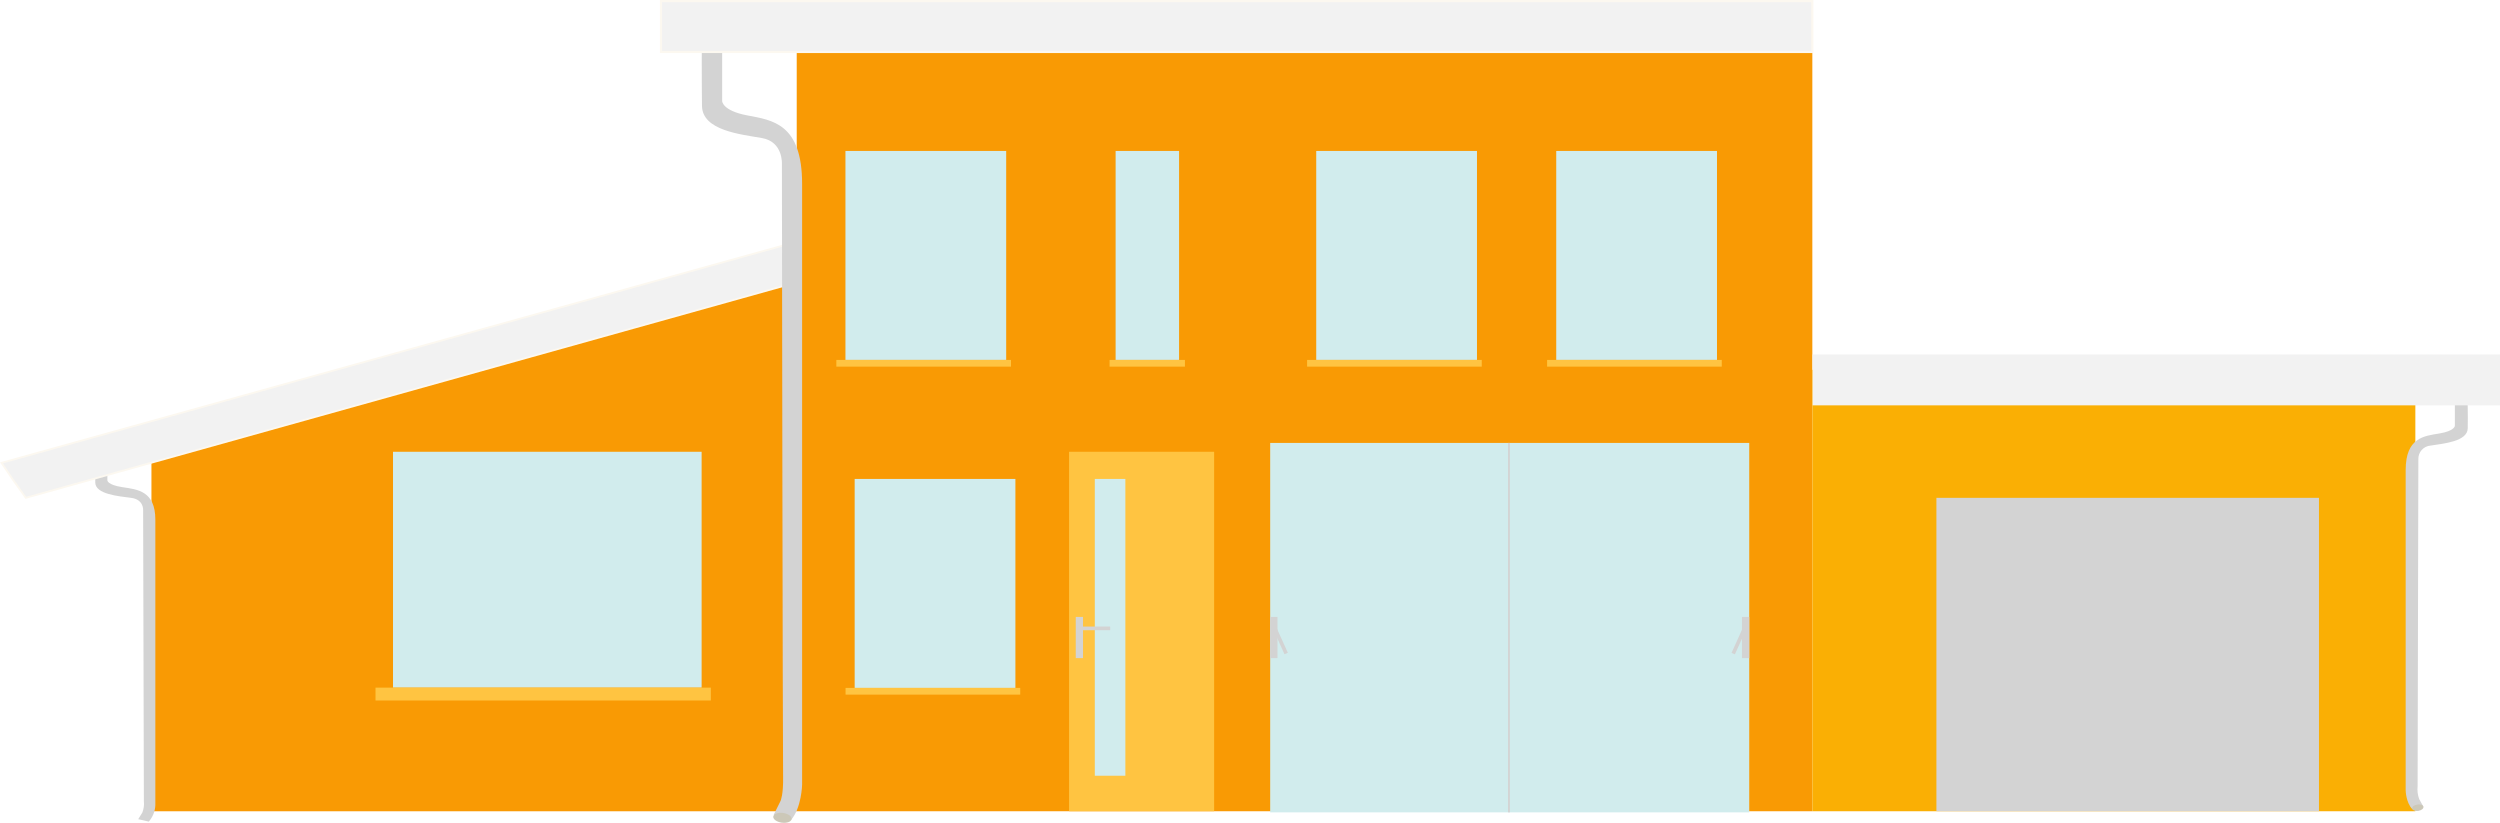
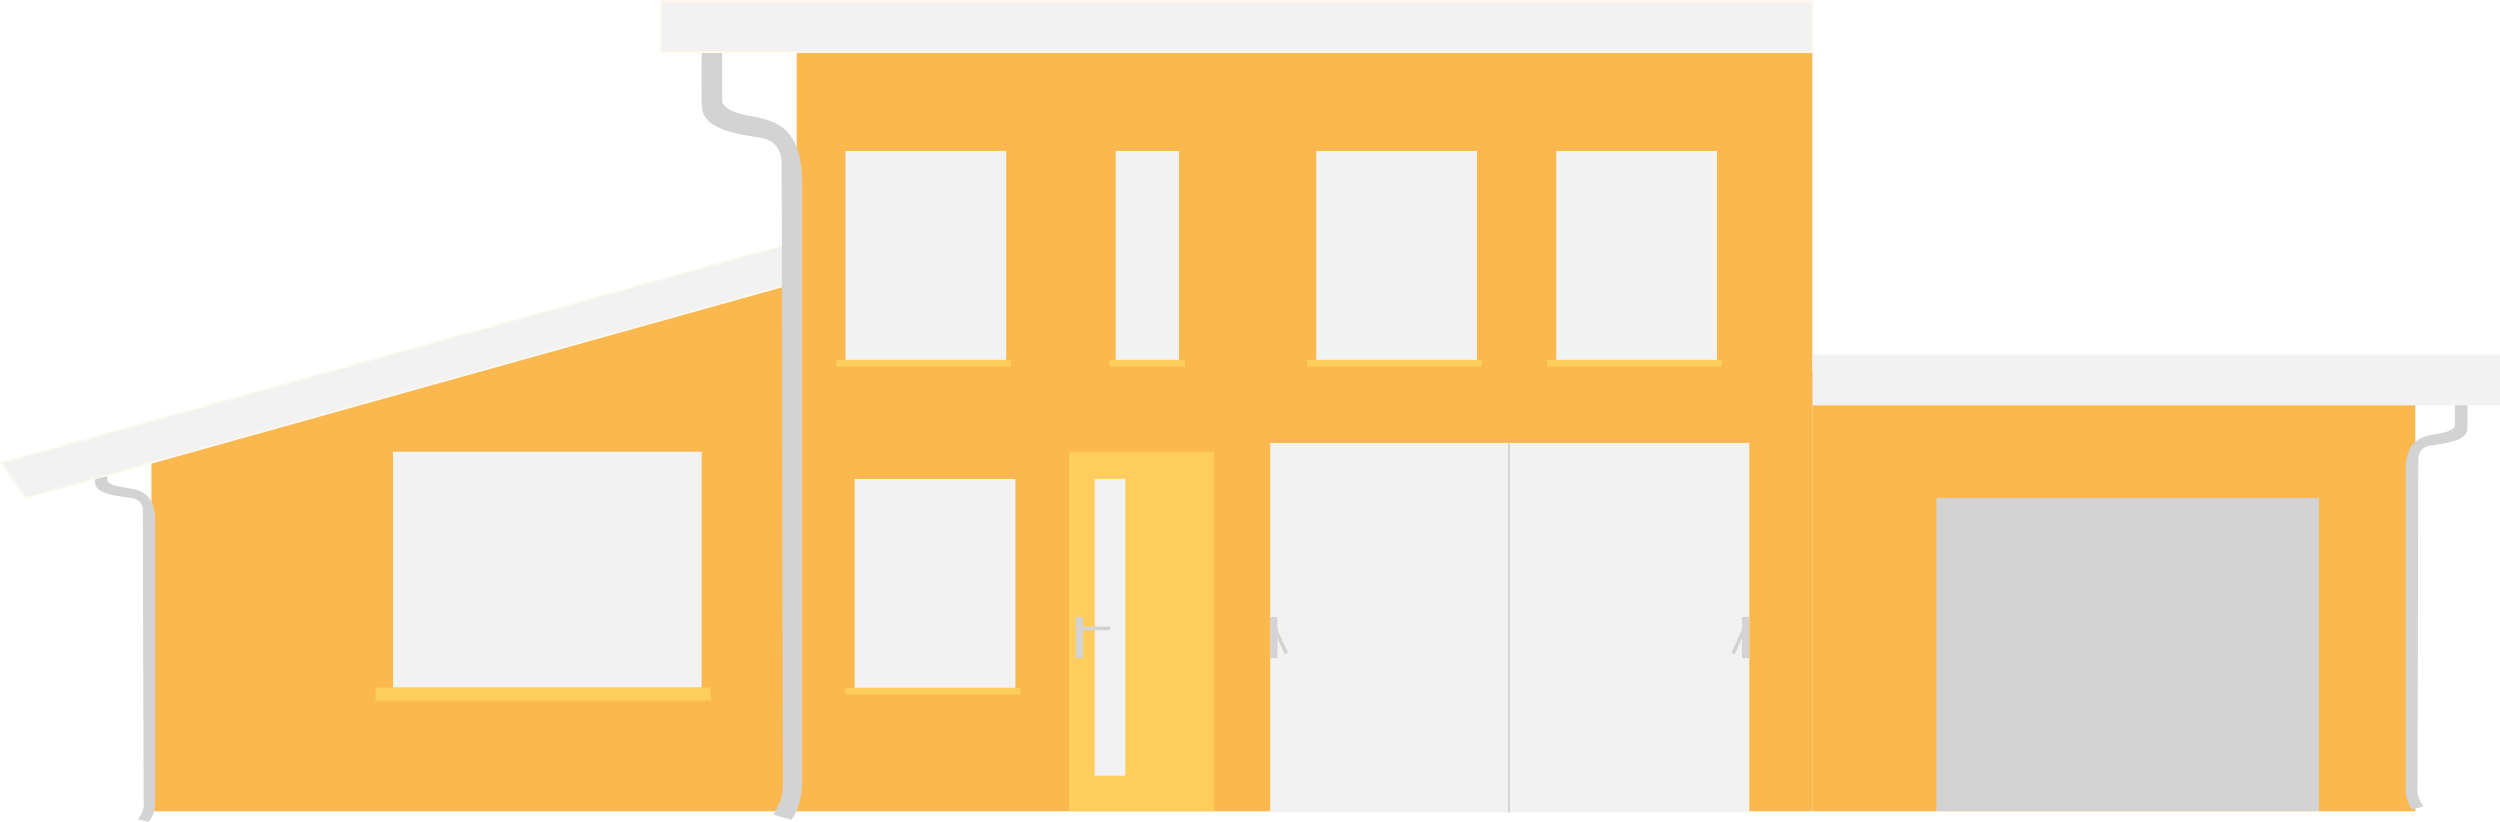
- <svg xmlns="http://www.w3.org/2000/svg" viewBox="0 0 607.49 199.93">
+ <svg xmlns="http://www.w3.org/2000/svg" viewBox="0 0 607.487 199.683">
  <g id="Calque_2" data-name="Calque 2">
-     <g id="fond">
-       <g id="GRANDE_MAISOn" data-name="GRANDE MAISOn">
-         <polygon points="36.8 197.13 193.6 197.13 193.6 62.88 36.8 108.01 36.8 197.13" style="fill:#f99a04" />
-         <path d="M23.09,109.73h3v7s0,1.1,3.66,1.65,8,.92,8,7.91v69.36a6.46,6.46,0,0,1-1.6,4l-2.56-.59,1-1.62a5.87,5.87,0,0,0,.37-2.77c0-2-.18-70.69-.18-70.69s.21-2.59-2.89-3-8.7-.87-8.74-3.72S23.09,109.73,23.09,109.73Z" style="fill:#d3d3d3" />
-         <polygon points="193.6 58.74 193.6 68.59 6.27 120.97 3.09 116.5 0.36 112.47 193.6 58.74" style="fill:#f2f2f2;stroke:#fcf8f0;stroke-miterlimit:10;stroke-width:0.452px" />
-         <rect x="95.5" y="109.78" width="74.99" height="57.31" style="fill:#d1eced" />
-         <rect x="91.25" y="167.09" width="81.48" height="3.13" style="fill:#ffc441" />
-         <rect x="193.6" y="6.13" width="246.79" height="191" style="fill:#f99a04" />
-         <path d="M170.53,9.84h4.95V24.56s0,2.32,6.1,3.48S194.91,30,194.91,44.69v146s-.12,5.53-2.66,8.52L188,198l1.68-3.4s.7-1.53.61-5.83S190,39.91,190,39.91s.36-5.45-4.83-6.36-14.51-1.82-14.59-7.82S170.53,9.84,170.53,9.84Z" style="fill:#d3d3d3" />
-         <ellipse cx="190.12" cy="198.71" rx="1.19" ry="2.25" transform="translate(-32.91 359.61) rotate(-82.07)" style="fill:#ccc8b8" />
-         <rect x="259.78" y="109.78" width="35.25" height="87.35" style="fill:#ffc441" />
-         <rect x="266.03" y="116.38" width="7.43" height="72.12" style="fill:#d1eced" />
-         <rect x="261.4" y="149.91" width="1.77" height="10.01" style="fill:#d3d3d3" />
-         <rect x="262.29" y="152.25" width="7.48" height="0.89" style="fill:#d3d3d3" />
-         <rect x="160.62" y="0.26" width="279.76" height="12.37" style="fill:#f2f2f2;stroke:#fcf8f0;stroke-miterlimit:10;stroke-width:0.524px" />
-         <rect x="207.68" y="116.38" width="39.06" height="50.78" style="fill:#d1eced" />
-         <rect x="205.47" y="167.16" width="42.44" height="1.63" style="fill:#ffc441" />
-         <rect x="319.84" y="36.68" width="39.06" height="50.78" style="fill:#d1eced" />
-         <rect x="317.62" y="87.46" width="42.44" height="1.63" style="fill:#ffc441" />
-         <rect x="271.09" y="36.68" width="15.42" height="50.78" style="fill:#d1eced" />
-         <rect x="269.62" y="87.46" width="18.31" height="1.63" style="fill:#ffc441" />
-         <rect x="205.44" y="36.68" width="39.06" height="50.78" style="fill:#d1eced" />
-         <rect x="203.23" y="87.46" width="42.44" height="1.63" style="fill:#ffc441" />
-         <rect x="308.65" y="107.63" width="116.41" height="89.77" style="fill:#d1eced" />
-         <line x1="366.67" y1="107.63" x2="366.67" y2="197.4" style="fill:none;stroke:#d3d3d3;stroke-miterlimit:10;stroke-width:0.449px" />
-         <rect x="308.65" y="149.91" width="1.77" height="10.01" style="fill:#d3d3d3" />
-         <rect x="307.3" y="154.95" width="7.48" height="0.89" transform="translate(324.81 -192.03) rotate(65.73)" style="fill:#d3d3d3" />
-         <rect x="423.29" y="149.91" width="1.77" height="10.01" transform="translate(848.35 309.83) rotate(-180)" style="fill:#d3d3d3" />
-         <rect x="418.94" y="154.95" width="7.48" height="0.89" transform="translate(738.1 -166.03) rotate(114.27)" style="fill:#d3d3d3" />
-         <rect x="378.16" y="36.68" width="39.06" height="50.78" style="fill:#d1eced" />
-         <rect x="375.94" y="87.46" width="42.44" height="1.63" style="fill:#ffc441" />
-         <rect x="440.39" y="89.86" width="146.53" height="107.27" style="fill:#faaf04" />
-         <rect x="470.54" y="120.97" width="92.96" height="76.15" style="fill:#d3d3d3" />
-         <path d="M599.57,95.62h-3.05v7.85s0,1.24-3.75,1.86-8.2,1-8.2,8.89v77.89s.07,2.95,1.64,4.54l2.64-.67-1-1.82a6.91,6.91,0,0,1-.38-3.11c0-2.29.18-79.39.18-79.39a3.23,3.23,0,0,1,3-3.39c3.19-.49,8.92-1,9-4.17S599.57,95.62,599.57,95.62Z" style="fill:#d3d3d3" />
-         <ellipse cx="587.52" cy="196.32" rx="1.38" ry="0.78" transform="translate(-23.49 94.38) rotate(-9.01)" style="fill:#ccc8b8" />
-         <rect x="440.46" y="86.13" width="167.03" height="12.37" style="fill:#f2f2f2" />
+     <g id="panneau_photovoltaique" data-name="panneau photovoltaique">
+       <g id="photovoltaique">
+         <polygon points="36.795 197.126 193.597 197.126 193.597 62.885 36.795 108.008 36.795 197.126" style="fill:#fbb84f" />
+         <path d="M23.088,109.725h2.966v6.991s0,1.104,3.651,1.656,7.987.92,7.987,7.91v69.354a6.501,6.501,0,0,1-1.597,4.047l-2.568-.597,1.004-1.619a5.795,5.795,0,0,0,.37-2.769c-.053-2.045-.182-70.689-.182-70.689s.214-2.591-2.893-3.023-8.691-.864-8.738-3.714S23.088,109.725,23.088,109.725Z" style="fill:#d3d3d3" />
+         <polygon points="193.597 58.742 193.597 68.591 6.274 120.973 3.091 116.496 0.363 112.467 193.597 58.742" style="fill:#f2f2f2;stroke:#fcf8f0;stroke-miterlimit:10;stroke-width:0.452px" />
+         <rect x="95.501" y="109.78" width="74.991" height="57.306" style="fill:#f2f2f2" />
+         <rect x="91.248" y="167.087" width="81.483" height="3.134" style="fill:#ffcd5d" />
+         <rect x="193.597" y="6.125" width="246.788" height="191.001" style="fill:#fbb84f" />
+         <path d="M170.527,9.841h4.954V24.557s0,2.324,6.097,3.485,13.337,1.936,13.337,16.652V190.691s-.121,5.534-2.667,8.52l-4.288-1.256,1.677-3.408s.706-1.525.618-5.83-.304-148.806-.304-148.806.358-5.455-4.831-6.364-14.514-1.818-14.592-7.818S170.527,9.841,170.527,9.841Z" style="fill:#d3d3d3" />
+         <rect x="259.781" y="109.78" width="35.249" height="87.346" style="fill:#ffcd5d" />
+         <rect x="266.027" y="116.38" width="7.432" height="72.116" style="fill:#f2f2f2" />
+         <rect x="261.4" y="149.908" width="1.775" height="10.015" style="fill:#d3d3d3" />
+         <rect x="262.287" y="152.253" width="7.479" height="0.887" style="fill:#d3d3d3" />
+         <rect x="160.622" y="0.262" width="279.763" height="12.366" style="fill:#f2f2f2;stroke:#fcf8f0;stroke-miterlimit:10;stroke-width:0.524px" />
+         <rect x="207.685" y="116.38" width="39.058" height="50.775" style="fill:#f2f2f2" />
+         <rect x="205.47" y="167.155" width="42.439" height="1.632" style="fill:#ffcd5d" />
+         <rect x="319.839" y="36.681" width="39.058" height="50.775" style="fill:#f2f2f2" />
+         <rect x="317.624" y="87.457" width="42.439" height="1.632" style="fill:#ffcd5d" />
+         <rect x="271.089" y="36.681" width="15.418" height="50.775" style="fill:#f2f2f2" />
+         <rect x="269.619" y="87.457" width="18.308" height="1.632" style="fill:#ffcd5d" />
+         <rect x="205.442" y="36.681" width="39.058" height="50.775" style="fill:#f2f2f2" />
+         <rect x="203.227" y="87.457" width="42.439" height="1.632" style="fill:#ffcd5d" />
+         <rect x="308.651" y="107.632" width="116.409" height="89.77" style="fill:#f2f2f2" />
+         <line x1="366.67" y1="107.632" x2="366.67" y2="197.403" style="fill:none;stroke:#d3d3d3;stroke-miterlimit:10;stroke-width:0.449px" />
+         <rect x="308.651" y="149.908" width="1.775" height="10.015" style="fill:#d3d3d3" />
+         <rect x="307.296" y="154.945" width="7.479" height="0.887" transform="translate(324.814 -192.0286) rotate(65.72512)" style="fill:#d3d3d3" />
+         <rect x="423.286" y="149.908" width="1.775" height="10.015" transform="translate(848.3468 309.8312) rotate(-180)" style="fill:#d3d3d3" />
+         <rect x="418.937" y="154.945" width="7.479" height="0.887" transform="translate(738.0953 -166.0337) rotate(114.2749)" style="fill:#d3d3d3" />
+         <rect x="378.159" y="36.681" width="39.058" height="50.775" style="fill:#f2f2f2" />
+         <rect x="375.944" y="87.457" width="42.439" height="1.632" style="fill:#ffcd5d" />
+         <rect x="440.385" y="89.857" width="146.526" height="107.269" style="fill:#fbb84f" />
+         <rect x="470.538" y="120.973" width="92.962" height="76.153" style="fill:#d3d3d3" />
+         <path d="M599.571,95.622h-3.047v7.851s0,1.24-3.75,1.859-8.204,1.033-8.204,8.884v77.891s.075,2.952,1.641,4.545l2.638-.67-1.031-1.818a7.045,7.045,0,0,1-.38-3.11c.054-2.297.187-79.389.187-79.389a3.236,3.236,0,0,1,2.971-3.395c3.191-.485,8.927-.97,8.976-4.171S599.571,95.622,599.571,95.622Z" style="fill:#d3d3d3" />
+         <rect x="440.457" y="86.128" width="167.029" height="12.366" style="fill:#f2f2f2" />
      </g>
    </g>
  </g>
</svg>
